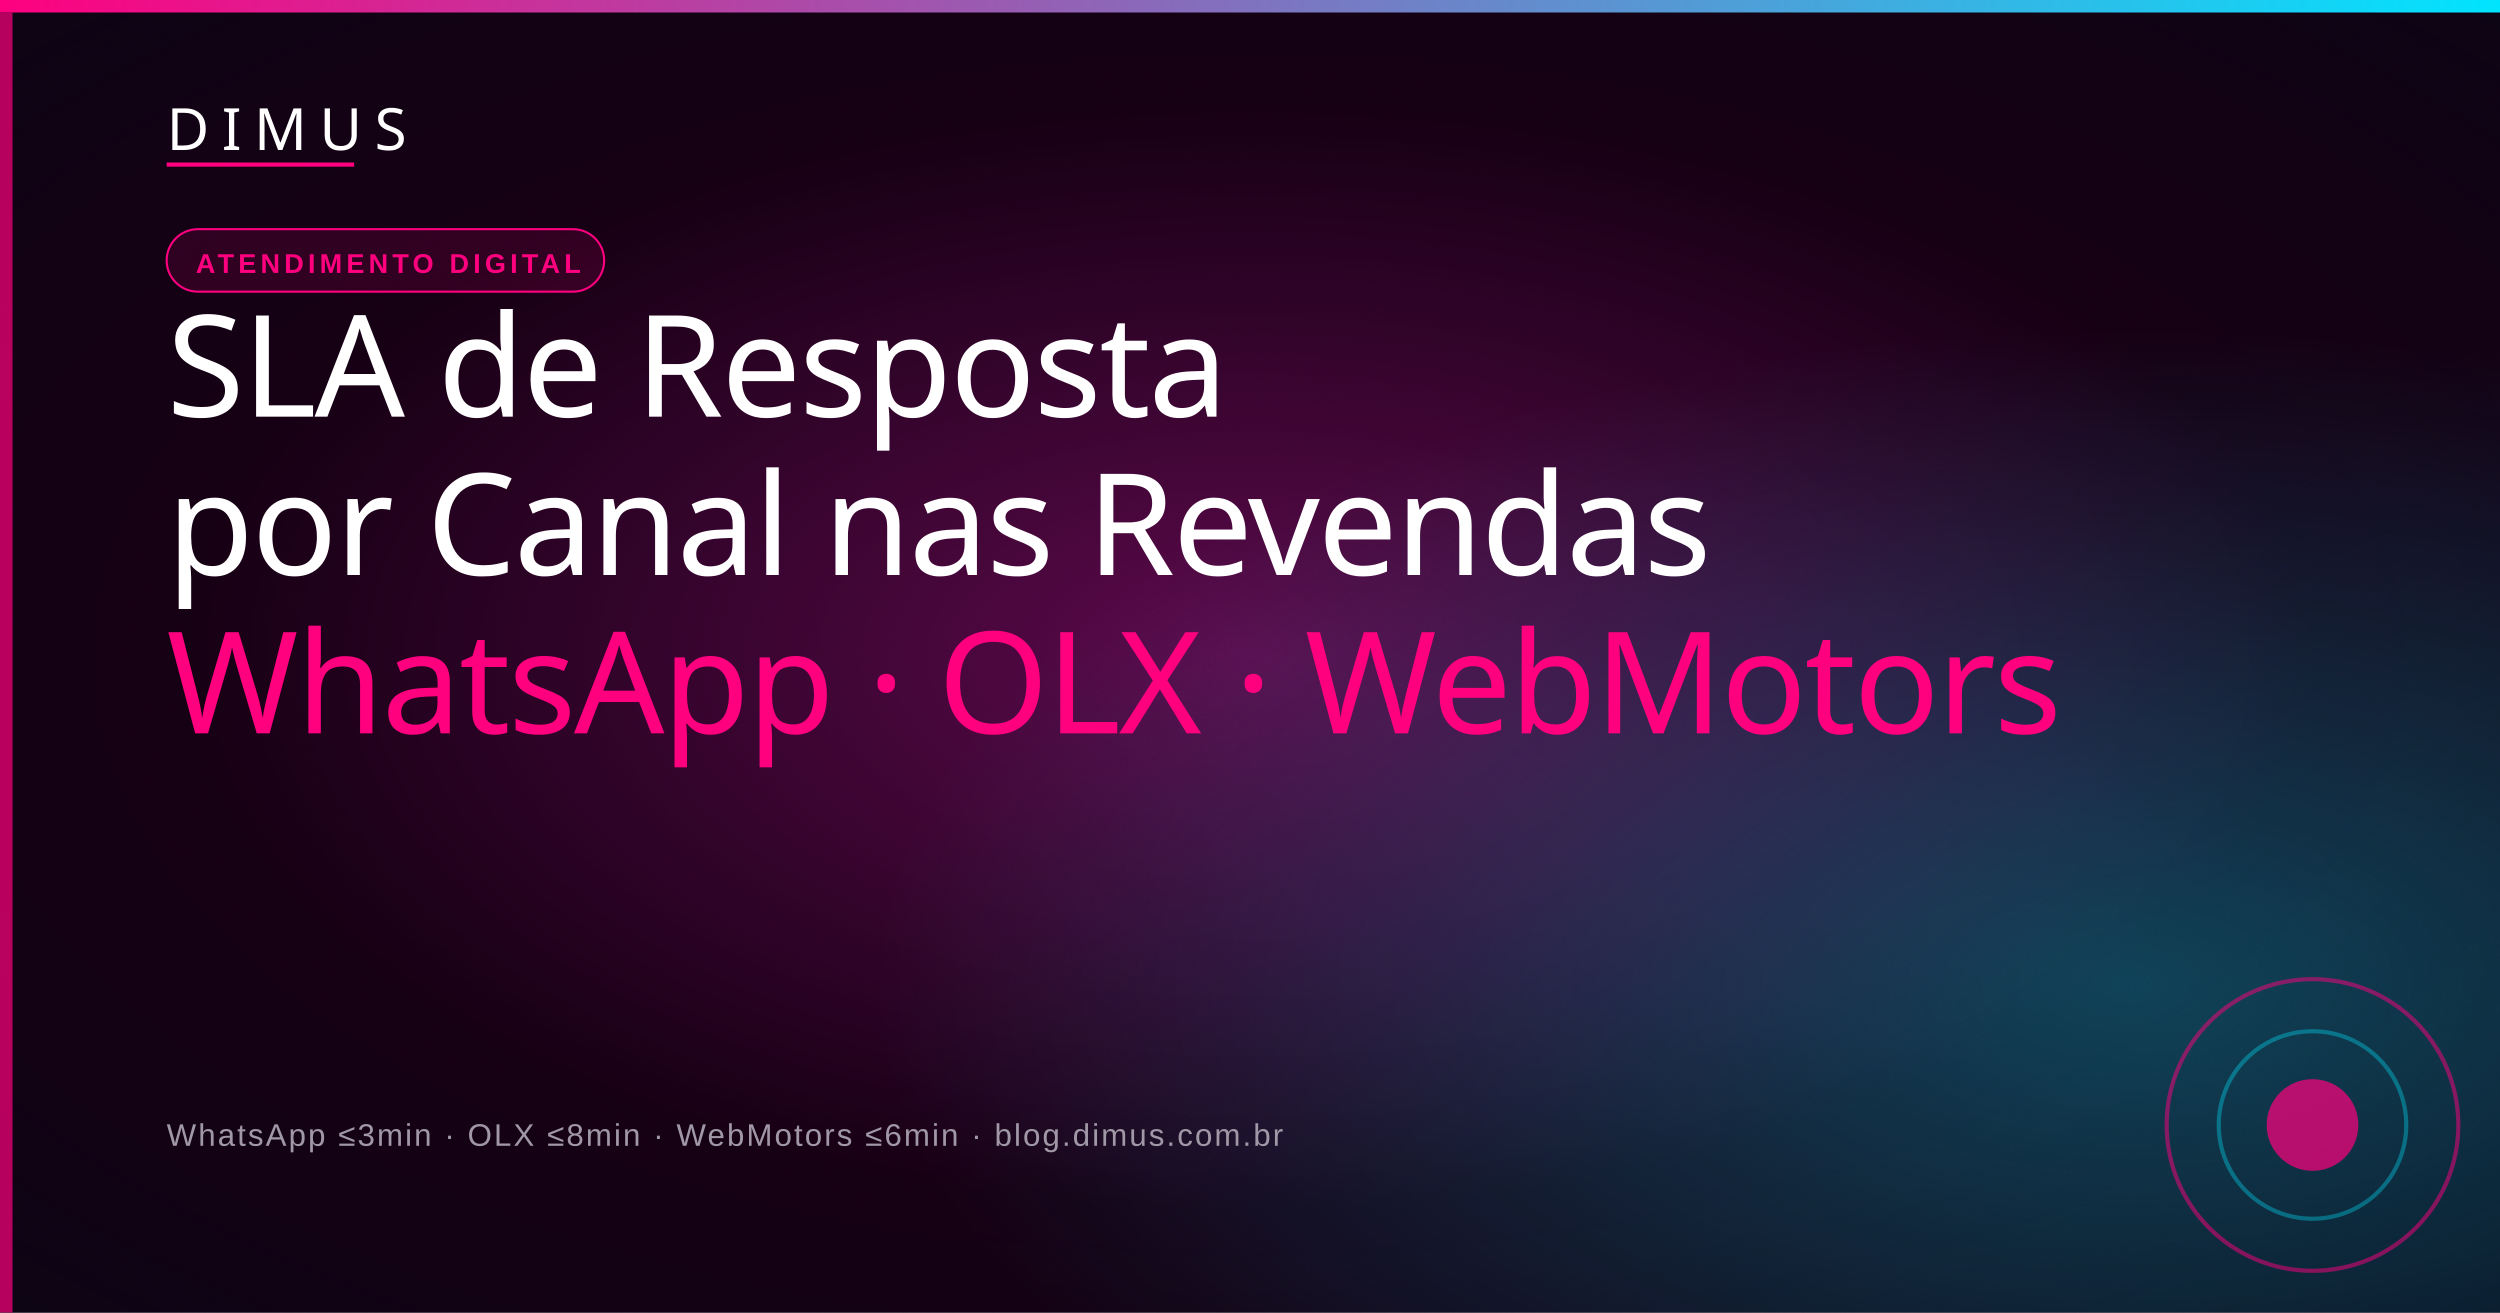
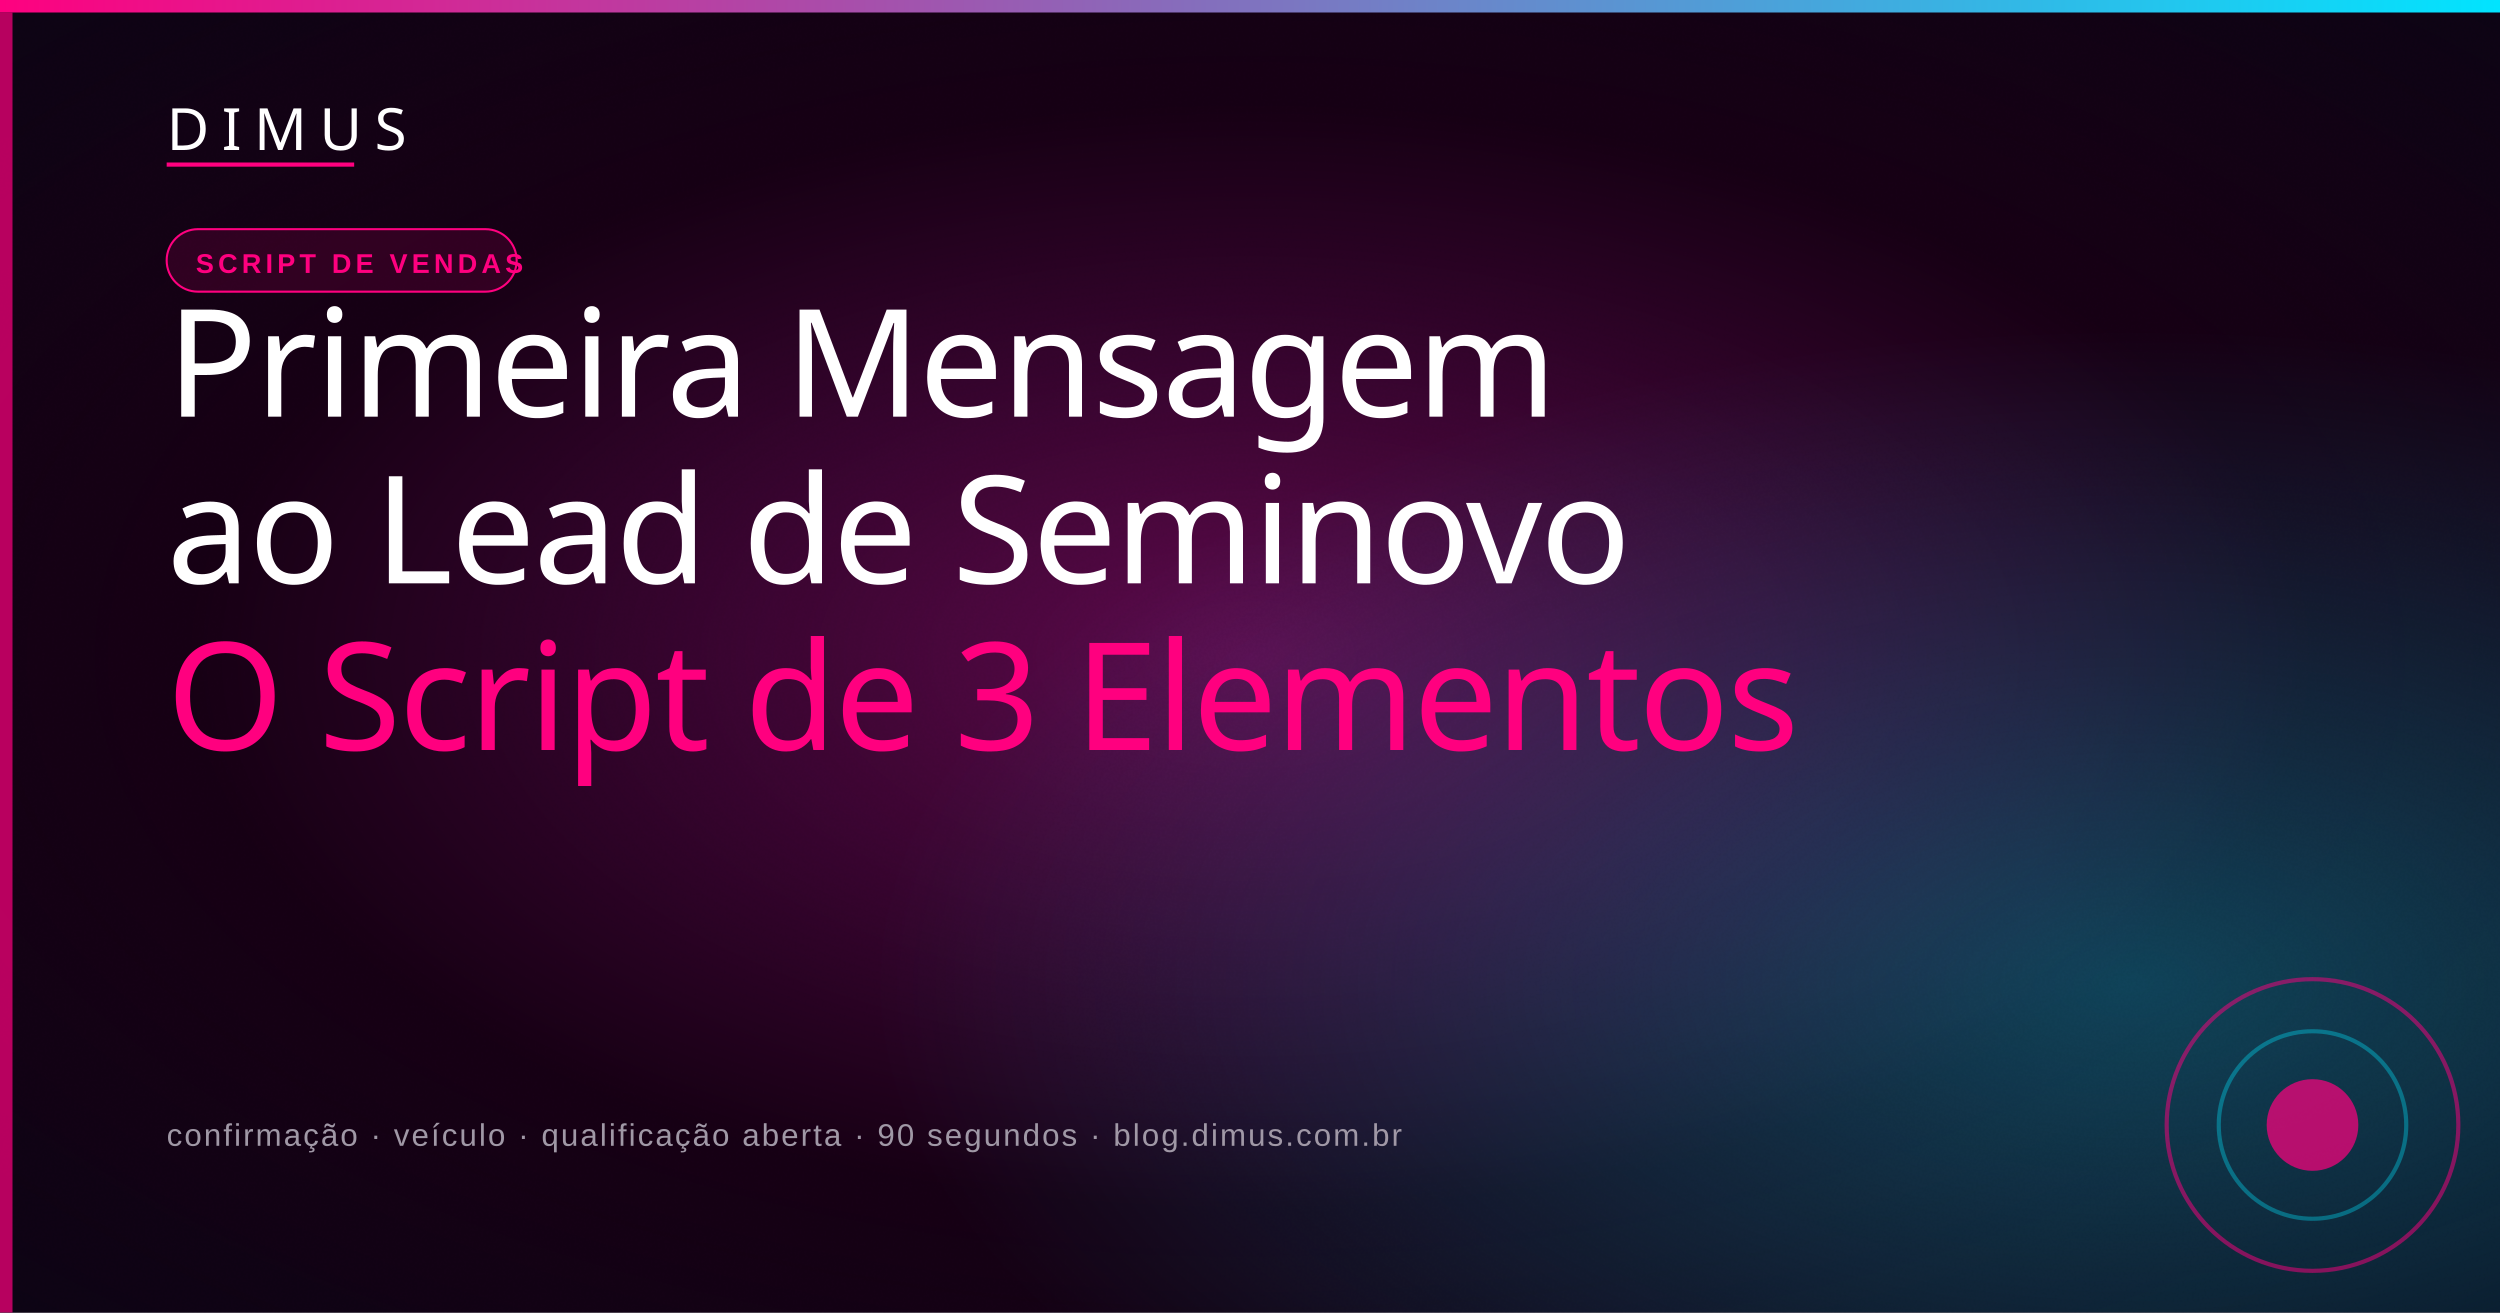
<svg xmlns="http://www.w3.org/2000/svg" viewBox="0 0 1200 630" width="1200" height="630">
  <defs>
    <radialGradient id="bg1" cx="50%" cy="50%" r="70%">
      <stop offset="0%" stop-color="#640A52" stop-opacity="0.95" />
      <stop offset="60%" stop-color="#190015" stop-opacity="0.9" />
      <stop offset="100%" stop-color="#0D0415" stop-opacity="1" />
    </radialGradient>
    <radialGradient id="bg2" cx="85%" cy="75%" r="50%">
      <stop offset="0%" stop-color="#00E5FF" stop-opacity="0.3" />
      <stop offset="100%" stop-color="#00E5FF" stop-opacity="0" />
    </radialGradient>
    <filter id="grain">
      <feTurbulence type="fractalNoise" baseFrequency="0.85" numOctaves="2" stitchTiles="stitch" />
      <feColorMatrix values="0 0 0 0 0  0 0 0 0 0  0 0 0 0 0  0 0 0 0.06 0" />
    </filter>
    <linearGradient id="accent" x1="0%" y1="0%" x2="100%" y2="0%">
      <stop offset="0%" stop-color="#FF007F" />
      <stop offset="100%" stop-color="#00E5FF" />
    </linearGradient>
  </defs>
  <rect width="1200" height="630" fill="#0D0415" />
  <rect width="1200" height="630" fill="url(#bg1)" />
  <rect width="1200" height="630" fill="url(#bg2)" />
  <rect width="1200" height="630" filter="url(#grain)" />
  <rect x="0" y="0" width="1200" height="6" fill="url(#accent)" />
  <rect x="0" y="6" width="6" height="624" fill="#FF007F" opacity="0.7" />
  <text x="80" y="72" font-family="'Bebas Neue', 'Arial Black', sans-serif" font-size="28" fill="#FFFFFF" letter-spacing="6">DIMUS</text>
  <rect x="80" y="78" width="90" height="2" fill="#FF007F" />
  <g transform="translate(80, 110)">
-     <rect width="210" height="30" rx="15" fill="rgba(255,0,127,0.12)" stroke="#FF007F" stroke-width="1" />
-     <text x="14" y="21" font-family="'Gotham', 'Arial', sans-serif" font-size="13" fill="#FF007F" letter-spacing="2" font-weight="700">ATENDIMENTO DIGITAL</text>
+     <rect width="168" height="30" rx="15" fill="rgba(255,0,127,0.12)" stroke="#FF007F" stroke-width="1" />
+     <text x="14" y="21" font-family="'Gotham', 'Arial', sans-serif" font-size="13" fill="#FF007F" letter-spacing="2" font-weight="700">SCRIPT DE VENDAS</text>
  </g>
-   <text x="80" y="200" font-family="'Bebas Neue', 'Arial Black', sans-serif" font-size="68" letter-spacing="-1">
-     <tspan x="80" dy="0" fill="#FFFFFF">SLA de Resposta</tspan>
-     <tspan x="80" dy="76" fill="#FFFFFF">por Canal nas Revendas</tspan>
-     <tspan x="80" dy="76" fill="#FF007F">WhatsApp · OLX · WebMotors</tspan>
+   <text x="80" y="200" font-family="'Bebas Neue', 'Arial Black', sans-serif" font-size="72" letter-spacing="-1">
+     <tspan x="80" dy="0" fill="#FFFFFF">Primeira Mensagem</tspan>
+     <tspan x="80" dy="80" fill="#FFFFFF">ao Lead de Seminovo</tspan>
+     <tspan x="80" dy="80" fill="#FF007F">O Script de 3 Elementos</tspan>
  </text>
  <g transform="translate(80, 550)">
-     <text font-family="'Gotham', 'Arial', sans-serif" font-size="15" fill="#A098A6" letter-spacing="1">WhatsApp ≤3min · OLX ≤8min · WebMotors ≤6min · blog.dimus.com.br</text>
+     <text font-family="'Gotham', 'Arial', sans-serif" font-size="15" fill="#A098A6" letter-spacing="1">confirmação · veículo · qualificação aberta · 90 segundos · blog.dimus.com.br</text>
  </g>
  <circle cx="1110" cy="540" r="70" fill="none" stroke="#FF007F" stroke-width="2" opacity="0.5" />
  <circle cx="1110" cy="540" r="45" fill="none" stroke="#00E5FF" stroke-width="2" opacity="0.35" />
  <circle cx="1110" cy="540" r="22" fill="#FF007F" opacity="0.7" />
</svg>
